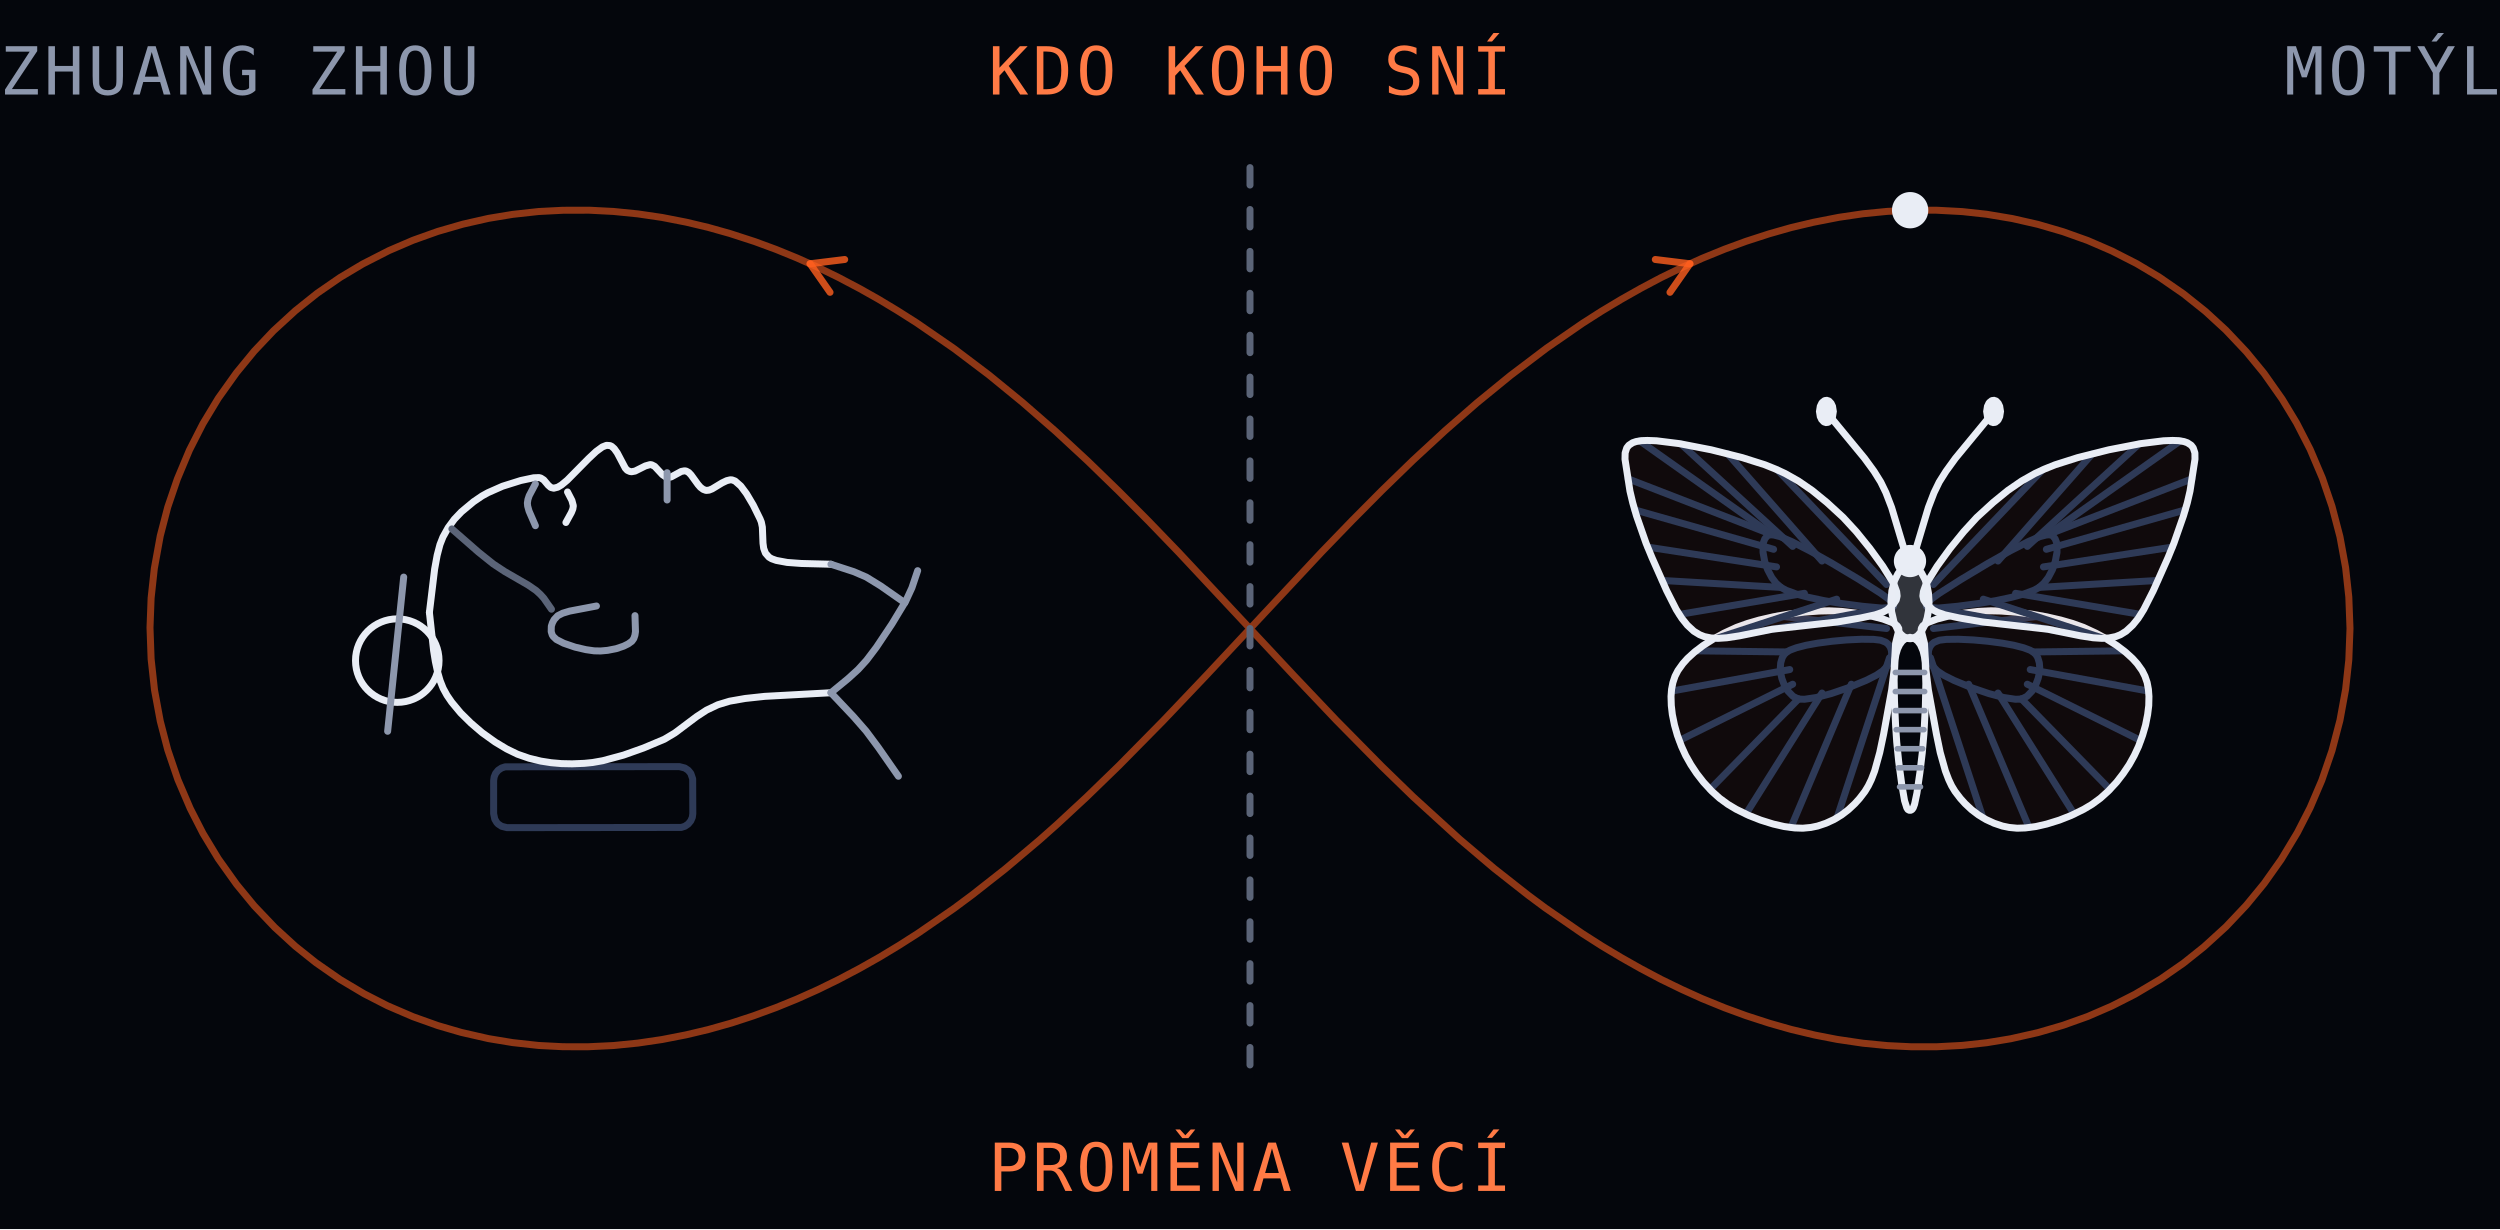
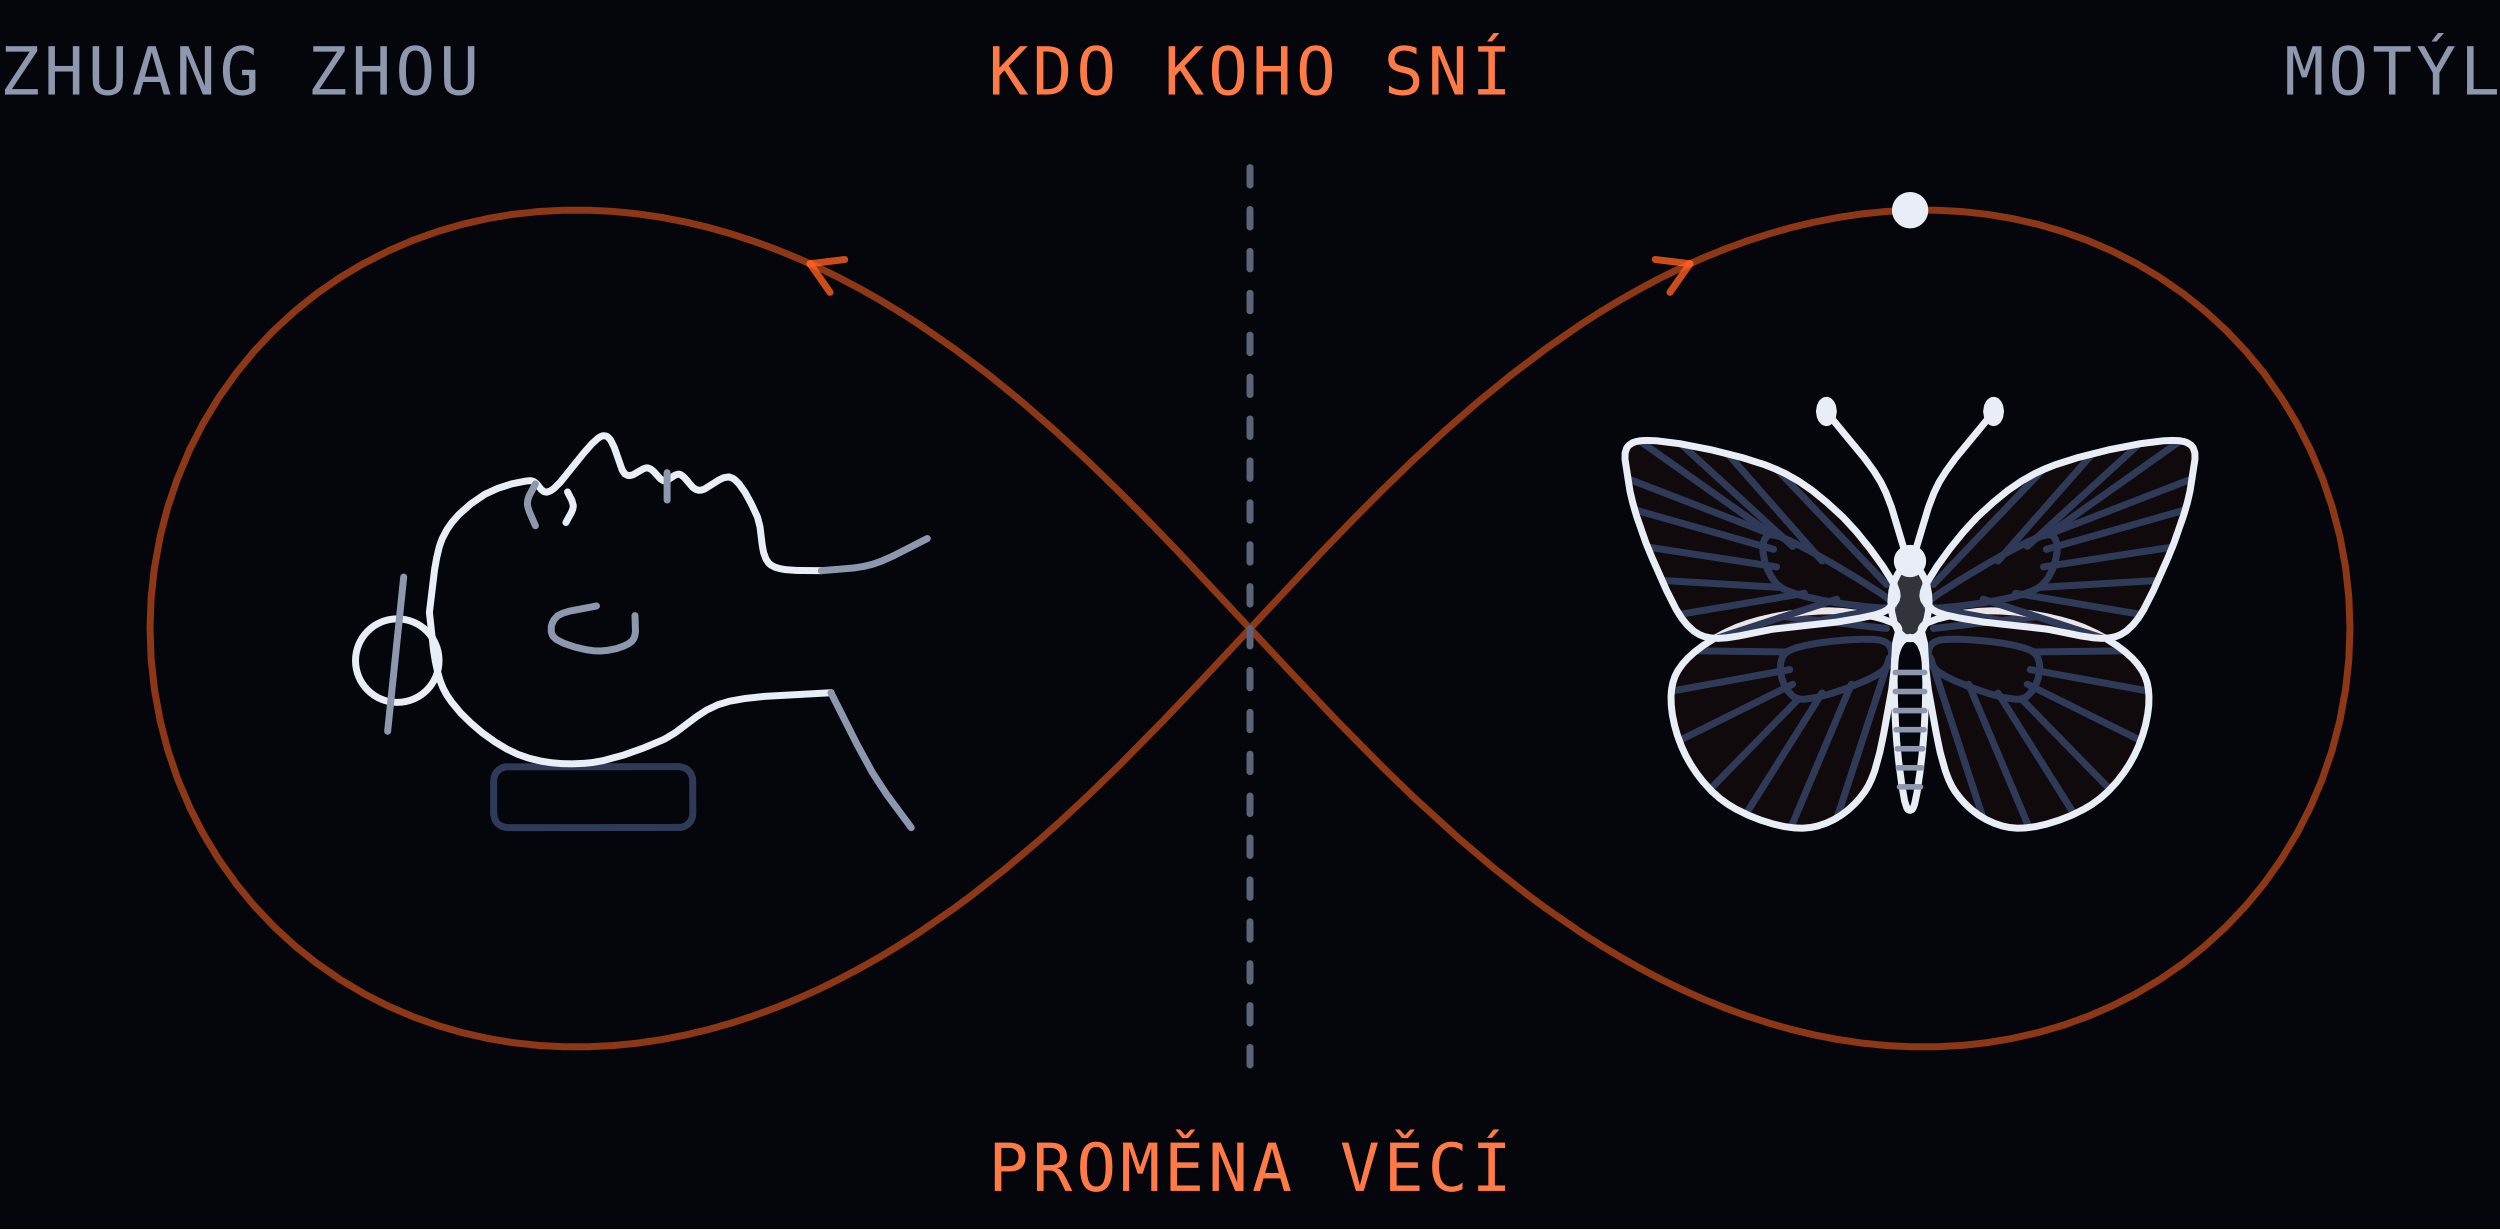
<svg xmlns="http://www.w3.org/2000/svg" width="358" height="176" viewBox="0 0 358 176" font-family="'JetBrains Mono', ui-monospace, monospace">
  <rect width="358" height="176" fill="#04060C" />
  <path d="M336.52 90L336.35 94.5L335.89 98.72L335.08 103.15L333.94 107.5L332.48 111.75L330.81 115.66L328.99 119.22L326.67 123.07L324.21 126.54L321.67 129.63L318.75 132.72L315.61 135.58L312.68 137.92L309.4 140.2L305.74 142.37L302.4 144.07L298.96 145.56L295.43 146.82L291.83 147.87L287.93 148.75L284.48 149.32L281 149.7L277.26 149.9L273.76 149.9L270.26 149.73L266.78 149.39L263.07 148.84L259.88 148.22L256.48 147.41L253.35 146.52L250.02 145.44L246.97 144.32L243.73 143L240.77 141.66L237.85 140.24L234.98 138.72L232.15 137.12L229.36 135.45L226.62 133.7L221.28 130.01L218.87 128.22L213.96 124.36L209 120.15L202.35 114.09L197.87 109.74L191.37 103.15L185.18 96.63L168.79 79.1L164.45 74.6L160.22 70.35L155.74 66L151.15 61.75L146.44 57.64L141.61 53.69L136.62 49.92L131.27 46.23L128.53 44.49L125.74 42.81L123.13 41.34L120.04 39.71L117.12 38.28L114.15 36.95L111.14 35.72L108.1 34.6L104.53 33.44L101.4 32.56L98.24 31.81L94.81 31.14L91.35 30.63L87.86 30.28L84.37 30.1L80.62 30.11L77.12 30.29L73.4 30.7L69.95 31.27L66.29 32.1L62.69 33.14L59.16 34.4L55.71 35.88L51.93 37.81L48.71 39.73L45.42 42L42.29 44.5L39.16 47.37L36.41 50.28L33.87 53.37L31.26 57.03L29.06 60.67L27.13 64.45L25.39 68.6L24.02 72.62L22.95 76.73L22.1 81.4L21.64 85.63L21.48 89.88L21.64 94.37L22.13 98.84L22.95 103.27L24.02 107.38L25.47 111.64L27.24 115.77L29.06 119.33L31.26 122.97L33.87 126.63L36.41 129.72L39.34 132.8L42.29 135.5L45.22 137.84L48.71 140.27L52.14 142.31L55.48 144.02L59.16 145.6L62.69 146.86L66.05 147.84L69.95 148.73L73.4 149.3L77.12 149.71L80.62 149.89L84.12 149.9L87.86 149.72L91.35 149.37L94.81 148.86L98.24 148.19L101.4 147.44L104.77 146.49L107.86 145.48L111.14 144.28L114.15 143.05L117.12 141.72L120.04 140.29L123.13 138.66L125.96 137.06L128.74 135.38L131.48 133.63L136.62 130.08L139.23 128.14L143.95 124.43L148.91 120.24L151.34 118.08L155.56 114.17L160.22 109.65L166.54 103.24L172.74 96.72L189.3 79.01L193.64 74.52L197.87 70.26L202.35 65.91L206.94 61.67L211.46 57.72L216.3 53.77L221.48 49.85L226.62 46.3L229.36 44.55L232.15 42.88L234.98 41.28L237.85 39.76L240.77 38.34L243.73 37L246.97 35.68L250.02 34.56L253.35 33.48L256.48 32.59L259.64 31.84L263.32 31.12L266.78 30.61L270.26 30.27L273.76 30.1L277.26 30.1L281 30.3L284.48 30.68L288.18 31.3L291.83 32.13L295.43 33.18L298.96 34.44L302.4 35.93L305.97 37.75L309.19 39.67L312.68 42.08L315.81 44.58L318.75 47.28L321.67 50.37L324.21 53.46L326.8 57.14L328.87 60.56L330.81 64.34L332.57 68.48L333.94 72.5L335.08 76.85L335.89 81.28L336.35 85.5L336.52 90Z" fill="none" stroke="#FF5F1F" stroke-opacity="0.55" stroke-width="1" stroke-linecap="round" stroke-linejoin="round" />
  <line x1="242" y1="37.77" x2="239.14" y2="41.86" fill="none" stroke="#FF5F1F" stroke-opacity="0.8" stroke-width="1" stroke-linecap="round" stroke-linejoin="round" />
  <line x1="242" y1="37.77" x2="237.04" y2="37.16" fill="none" stroke="#FF5F1F" stroke-opacity="0.8" stroke-width="1" stroke-linecap="round" stroke-linejoin="round" />
  <line x1="116" y1="37.77" x2="120.96" y2="37.16" fill="none" stroke="#FF5F1F" stroke-opacity="0.8" stroke-width="1" stroke-linecap="round" stroke-linejoin="round" />
  <line x1="116" y1="37.77" x2="118.86" y2="41.86" fill="none" stroke="#FF5F1F" stroke-opacity="0.8" stroke-width="1" stroke-linecap="round" stroke-linejoin="round" />
  <line x1="179" y1="24" x2="179" y2="26.5" fill="none" stroke="#5B6478" stroke-width="1" stroke-linecap="round" stroke-linejoin="round" />
  <line x1="179" y1="30" x2="179" y2="32.5" fill="none" stroke="#5B6478" stroke-width="1" stroke-linecap="round" stroke-linejoin="round" />
  <line x1="179" y1="36" x2="179" y2="38.5" fill="none" stroke="#5B6478" stroke-width="1" stroke-linecap="round" stroke-linejoin="round" />
  <line x1="179" y1="42" x2="179" y2="44.5" fill="none" stroke="#5B6478" stroke-width="1" stroke-linecap="round" stroke-linejoin="round" />
  <line x1="179" y1="48" x2="179" y2="50.5" fill="none" stroke="#5B6478" stroke-width="1" stroke-linecap="round" stroke-linejoin="round" />
  <line x1="179" y1="54" x2="179" y2="56.5" fill="none" stroke="#5B6478" stroke-width="1" stroke-linecap="round" stroke-linejoin="round" />
  <line x1="179" y1="60" x2="179" y2="62.5" fill="none" stroke="#5B6478" stroke-width="1" stroke-linecap="round" stroke-linejoin="round" />
  <line x1="179" y1="66" x2="179" y2="68.5" fill="none" stroke="#5B6478" stroke-width="1" stroke-linecap="round" stroke-linejoin="round" />
  <line x1="179" y1="72" x2="179" y2="74.5" fill="none" stroke="#5B6478" stroke-width="1" stroke-linecap="round" stroke-linejoin="round" />
  <line x1="179" y1="78" x2="179" y2="80.5" fill="none" stroke="#5B6478" stroke-width="1" stroke-linecap="round" stroke-linejoin="round" />
  <line x1="179" y1="84" x2="179" y2="86.5" fill="none" stroke="#5B6478" stroke-width="1" stroke-linecap="round" stroke-linejoin="round" />
  <line x1="179" y1="90" x2="179" y2="92.5" fill="none" stroke="#5B6478" stroke-width="1" stroke-linecap="round" stroke-linejoin="round" />
  <line x1="179" y1="96" x2="179" y2="98.5" fill="none" stroke="#5B6478" stroke-width="1" stroke-linecap="round" stroke-linejoin="round" />
  <line x1="179" y1="102" x2="179" y2="104.5" fill="none" stroke="#5B6478" stroke-width="1" stroke-linecap="round" stroke-linejoin="round" />
  <line x1="179" y1="108" x2="179" y2="110.5" fill="none" stroke="#5B6478" stroke-width="1" stroke-linecap="round" stroke-linejoin="round" />
  <line x1="179" y1="114" x2="179" y2="116.5" fill="none" stroke="#5B6478" stroke-width="1" stroke-linecap="round" stroke-linejoin="round" />
  <line x1="179" y1="120" x2="179" y2="122.5" fill="none" stroke="#5B6478" stroke-width="1" stroke-linecap="round" stroke-linejoin="round" />
  <line x1="179" y1="126" x2="179" y2="128.5" fill="none" stroke="#5B6478" stroke-width="1" stroke-linecap="round" stroke-linejoin="round" />
  <line x1="179" y1="132" x2="179" y2="134.5" fill="none" stroke="#5B6478" stroke-width="1" stroke-linecap="round" stroke-linejoin="round" />
  <line x1="179" y1="138" x2="179" y2="140.5" fill="none" stroke="#5B6478" stroke-width="1" stroke-linecap="round" stroke-linejoin="round" />
  <line x1="179" y1="144" x2="179" y2="146.5" fill="none" stroke="#5B6478" stroke-width="1" stroke-linecap="round" stroke-linejoin="round" />
  <line x1="179" y1="150" x2="179" y2="152.5" fill="none" stroke="#5B6478" stroke-width="1" stroke-linecap="round" stroke-linejoin="round" />
  <circle cx="273.53" cy="30.1" r="2.6" fill="#E9EDF5" />
  <path d="M70.69 116.52L70.69 111.78L70.76 111.26L70.97 110.75L71.34 110.3L71.82 109.98L72.34 109.81L97.29 109.78L98.07 109.98L98.55 110.3L98.92 110.75L99.19 111.53L99.21 116.52L99.14 117.04L98.92 117.55L98.55 118L98.08 118.32L97.55 118.49L72.6 118.52L71.82 118.32L71.34 118L71.14 117.79L70.85 117.3L70.69 116.52Z" fill="none" stroke="#2E3A57" stroke-width="1" stroke-linecap="round" stroke-linejoin="round" />
-   <path d="M61.49 87.7L62.24 81.49L62.6 79.52L63 77.99L63.43 76.9L64.18 75.55L65.06 74.36L66.08 73.29L67.81 71.85L69.03 71.02L69.86 70.56L71.96 69.63L74.57 68.81L76.41 68.42L77.19 68.39L77.45 68.46L77.87 68.73L78.51 69.49L78.88 69.81L79.3 69.91L79.86 69.77L80.4 69.45L81.23 68.76L84.29 65.66L85.37 64.65L86.26 64L86.85 63.77L87.36 63.81L87.59 63.92L87.96 64.25L88.39 64.85L89.55 67.05L89.83 67.35L90.21 67.52L90.45 67.55L90.94 67.46L92.42 66.72L93.1 66.53L93.32 66.56L93.75 66.78L94.86 67.97L95.44 68.36L95.66 68.39L96.12 68.29L97.56 67.51L98.04 67.42L98.27 67.46L98.63 67.66L98.96 68.01L99.96 69.39L100.31 69.79L100.7 70.08L101.11 70.23L101.53 70.19L101.98 70.01L103.4 69.15L104.07 68.83L104.57 68.71L104.82 68.72L105.26 68.88L106.08 69.6L106.9 70.7L107.87 72.34L108.84 74.31L109.02 74.76L109.17 75.49L109.26 77.78L109.36 78.53L109.61 79.21L110.11 79.78L110.49 80.01L111.16 80.25L112.72 80.54L114.75 80.69L118.99 80.8" fill="none" stroke="#E9EDF5" stroke-width="1" stroke-linecap="round" stroke-linejoin="round" />
+   <path d="M61.49 87.7L62.24 81.5L62.55 79.79L62.92 78.25L63.31 77.16L64.03 75.79L64.75 74.77L65.72 73.67L67.43 72.15L69.43 70.78L71.26 69.94L73.28 69.29L75.24 68.9L75.91 68.83L76.19 68.87L76.44 68.96L76.84 69.26L77.48 70.07L77.86 70.39L78.27 70.48L78.78 70.32L79.33 69.95L80.24 69.04L83.64 64.82L84.77 63.54L85.63 62.76L86.01 62.52L86.36 62.39L86.85 62.45L87.06 62.59L87.44 63.01L87.97 64.09L89.1 67.31L89.48 67.87L89.92 68.09L90.17 68.11L90.66 67.98L92.11 67.14L92.55 67L92.76 67L93.2 67.18L93.61 67.52L94.53 68.53L94.9 68.79L95.1 68.85L95.56 68.76L96.7 68.02L97.17 67.89L97.41 67.93L97.94 68.32L99.2 69.78L99.61 70.07L100.07 70.21L100.47 70.18L100.89 70.03L102.96 68.73L103.62 68.41L104.38 68.29L104.99 68.52L105.34 68.79L105.85 69.32L106.67 70.47L107.54 72.05L108.47 74.04L108.83 75.43L109.15 78.05L109.35 79.14L109.69 80.07L110.08 80.64L110.39 80.91L110.96 81.21L111.65 81.42L112.43 81.57L114.12 81.69L117.61 81.72" fill="none" stroke="#E9EDF5" stroke-width="1" stroke-linecap="round" stroke-linejoin="round" />
  <path d="M61.49 87.7L62.09 93.17L62.34 94.72L62.67 96.25L63.02 97.46L63.46 98.57L64.01 99.57L64.68 100.55L65.96 102.09L67.44 103.55L69.04 104.92L70.91 106.26L72.56 107.25L74.1 108L75.76 108.58L77.45 108.99L78.93 109.22L80.42 109.35L81.93 109.38L83.67 109.31L84.86 109.19L86.33 108.93L89.29 108.13L92.16 107.11L95.13 105.86L96.64 104.96L99.77 102.61L101.18 101.69L102.8 100.92L104.48 100.41L106.71 100.02L109.49 99.72L118.99 99.2" fill="none" stroke="#E9EDF5" stroke-width="1" stroke-linecap="round" stroke-linejoin="round" />
-   <path d="M64.71 75.74L68.52 79.07L70.62 80.75L72.27 81.84L75.63 83.78L76.77 84.56L77.38 85.12L77.87 85.66L78.97 87.24" fill="none" stroke="#5B6478" stroke-width="1" stroke-linecap="round" stroke-linejoin="round" />
-   <path d="M118.99 80.8L122.25 81.86L124.06 82.64L126.09 83.89L129.57 86.32" fill="none" stroke="#8D97AD" stroke-width="1" stroke-linecap="round" stroke-linejoin="round" />
-   <path d="M118.99 99.2L121.45 97.18L122.9 95.86L124.09 94.55L125.49 92.7L127.72 89.36L129.72 86.05L130.58 84.19L131.41 81.72" fill="none" stroke="#8D97AD" stroke-width="1" stroke-linecap="round" stroke-linejoin="round" />
-   <path d="M118.99 99.2L122.25 102.65L124.03 104.69L125.78 107.04L128.65 111.16" fill="none" stroke="#8D97AD" stroke-width="1" stroke-linecap="round" stroke-linejoin="round" />
+   <path d="M117.61 81.72L122.3 81.33L123.79 81.09L124.96 80.8L126.23 80.35L127.86 79.63L132.79 77.12" fill="none" stroke="#8D97AD" stroke-width="1" stroke-linecap="round" stroke-linejoin="round" />
+   <path d="M118.99 99.2L122.75 106.64L124.93 110.64L126.99 113.79L130.49 118.52" fill="none" stroke="#8D97AD" stroke-width="1" stroke-linecap="round" stroke-linejoin="round" />
  <path d="M85.41 86.78L81.58 87.51L80.58 87.81L79.87 88.17L79.35 88.73L79.11 89.18L78.95 89.66L78.93 90.44L79.08 90.92L79.22 91.14L79.68 91.58L80.72 92.11L82.35 92.67L83.9 93.03L85.08 93.2L86.01 93.22L87.01 93.13L88.24 92.89L89.3 92.53L89.97 92.2L90.49 91.82L90.76 91.44L90.92 90.97L91 90.45L90.93 88.16" fill="none" stroke="#8D97AD" stroke-width="1" stroke-linecap="round" stroke-linejoin="round" />
  <path d="M81.04 74.82L81.83 73.38L82.03 72.88L82.1 72.43L81.9 71.67L81.27 70.45" fill="none" stroke="#E9EDF5" stroke-width="1" stroke-linecap="round" stroke-linejoin="round" />
  <path d="M76.67 75.28L75.76 73.19L75.56 72.47L75.52 72.03L75.6 71.52L75.78 70.98L76.67 69.3" fill="none" stroke="#8D97AD" stroke-width="1" stroke-linecap="round" stroke-linejoin="round" />
  <line x1="95.53" y1="71.6" x2="95.53" y2="67.69" fill="none" stroke="#8D97AD" stroke-width="1" stroke-linecap="round" stroke-linejoin="round" />
  <circle cx="56.89" cy="94.6" r="5.98" fill="none" stroke="#E9EDF5" stroke-width="1" stroke-linecap="round" stroke-linejoin="round" />
  <line x1="55.51" y1="104.72" x2="57.81" y2="82.64" fill="none" stroke="#8D97AD" stroke-width="1" stroke-linecap="round" stroke-linejoin="round" />
  <path d="M270.99 89.16L269.65 88.65L267.71 88.15L265.71 87.79L263.7 87.55L261.93 87.47L260.5 87.5L258.35 87.66L256.06 87.95L253.97 88.32L251.93 88.79L250.24 89.28L248.68 89.84L246.9 90.66L245.35 91.51L243.87 92.45L242.63 93.4L241.65 94.29L240.98 95.04L240.28 96.02L239.86 96.84L239.56 97.74L239.37 98.7L239.29 99.72L239.33 101.04L239.48 102.33L239.79 103.84L240.2 105.29L240.79 106.88L241.39 108.19L242.13 109.5L242.98 110.78L243.93 112L245.13 113.3L246.25 114.31L247.44 115.18L248.63 115.89L250.43 116.77L252.13 117.44L253.92 118L255.49 118.36L256.99 118.56L258.16 118.6L259.31 118.49L260.28 118.29L261.47 117.89L262.62 117.36L263.71 116.7L264.69 115.95L265.61 115.09L266.29 114.34L267.06 113.33L267.55 112.52L267.98 111.63L268.45 110.4L269.18 107.76L269.73 105.15L270.89 98.77L271.23 95.93L271.45 92.11L271.91 90.24L271.9 89.99L271.68 89.61L270.99 89.16Z" fill="#FF5F1F" fill-opacity="0.05" />
  <path d="M269.31 91.68L268.31 91.56L266.59 91.54L264.41 91.64L262.34 91.83L260.29 92.1L258.64 92.4L257.24 92.76L256.33 93.1L255.84 93.38L255.49 93.73L255.23 94.15L255 94.91L254.94 95.63L255 96.39L255.16 97.15L255.52 98.11L256.02 98.95L256.76 99.71L257.4 100.04L257.79 100.12L258.44 100.13L260.11 99.88L262.23 99.32L264.69 98.48L267.23 97.43L268.68 96.7L269.6 96.08L270.17 95.48L270.68 94.59L270.89 93.68L270.85 93.16L270.7 92.69L270.43 92.29L270.07 91.98L269.31 91.68Z" fill="none" stroke="#2E3A57" stroke-width="1" stroke-linecap="round" stroke-linejoin="round" />
  <line x1="270.15" y1="90" x2="254.59" y2="88.2" fill="none" stroke="#2E3A57" stroke-width="1" stroke-linecap="round" stroke-linejoin="round" />
  <line x1="255.87" y1="93.36" x2="242.87" y2="93.2" fill="none" stroke="#2E3A57" stroke-width="1" stroke-linecap="round" stroke-linejoin="round" />
  <line x1="256.29" y1="95.88" x2="239.34" y2="98.97" fill="none" stroke="#2E3A57" stroke-width="1" stroke-linecap="round" stroke-linejoin="round" />
  <line x1="256.71" y1="97.98" x2="240.46" y2="106.05" fill="none" stroke="#2E3A57" stroke-width="1" stroke-linecap="round" stroke-linejoin="round" />
  <line x1="257.55" y1="100.08" x2="244.87" y2="113.05" fill="none" stroke="#2E3A57" stroke-width="1" stroke-linecap="round" stroke-linejoin="round" />
  <line x1="260.91" y1="99.24" x2="250.01" y2="116.58" fill="none" stroke="#2E3A57" stroke-width="1" stroke-linecap="round" stroke-linejoin="round" />
  <line x1="265.11" y1="97.98" x2="256.45" y2="118.51" fill="none" stroke="#2E3A57" stroke-width="1" stroke-linecap="round" stroke-linejoin="round" />
  <line x1="270.57" y1="94.2" x2="263.06" y2="117.11" fill="none" stroke="#2E3A57" stroke-width="1" stroke-linecap="round" stroke-linejoin="round" />
  <path d="M270.99 89.16L269.65 88.65L267.71 88.15L265.71 87.79L263.7 87.55L261.93 87.47L260.5 87.5L258.35 87.66L256.06 87.95L253.97 88.32L251.93 88.79L250.24 89.28L248.68 89.84L246.9 90.66L245.35 91.51L243.87 92.45L242.63 93.4L241.65 94.29L240.98 95.04L240.28 96.02L239.86 96.84L239.56 97.74L239.37 98.7L239.29 99.72L239.33 101.04L239.48 102.33L239.79 103.84L240.2 105.29L240.79 106.88L241.39 108.19L242.13 109.5L242.98 110.78L243.93 112L245.13 113.3L246.25 114.31L247.44 115.18L248.63 115.89L250.43 116.77L252.13 117.44L253.92 118L255.49 118.36L256.99 118.56L258.16 118.6L259.31 118.49L260.28 118.29L261.47 117.89L262.62 117.36L263.71 116.7L264.69 115.95L265.61 115.09L266.29 114.34L267.06 113.33L267.55 112.52L267.98 111.63L268.45 110.4L269.18 107.76L269.73 105.15L270.89 98.77L271.23 95.93L271.45 92.11L271.91 90.24L271.9 89.99L271.68 89.61L270.99 89.16Z" fill="none" stroke="#E9EDF5" stroke-width="1" stroke-linecap="round" stroke-linejoin="round" />
  <path d="M270.99 83.28L269.61 81.07L267.78 78.55L265.82 76.13L263.95 74.1L261.61 71.95L259.5 70.23L257.52 68.87L255.64 67.81L254.25 67.17L252.74 66.56L249.49 65.53L245.04 64.41L240.5 63.53L237.21 63.12L235.91 63.07L235.07 63.1L234.29 63.23L233.79 63.4L233.25 63.76L232.95 64.14L232.72 64.86L232.7 65.76L233.41 70.33L233.81 72.01L234.34 73.85L235.72 77.8L236.57 79.86L238.66 84.57L240.04 87.29L240.85 88.56L241.63 89.53L242.56 90.39L243.38 90.89L244.06 91.16L245.04 91.36L246.06 91.41L247.28 91.33L249.06 91.06L253.76 90.11L263.07 89.07L266.47 88.49L268.53 88.04L269.58 87.68L270.21 87.35L271.14 86.51L271.54 85.92L271.67 85.35L271.6 84.72L271.31 83.92L270.99 83.28Z" fill="#FF5F1F" fill-opacity="0.05" />
  <path d="M269.31 84.96L266.18 82.96L262.35 80.67L259.16 78.88L256.54 77.54L254.92 76.85L253.79 76.56L253.28 76.63L253.06 76.76L252.72 77.16L252.54 77.63L252.46 78.07L252.47 79.11L252.7 80.38L253.12 81.57L253.72 82.71L254.34 83.52L255.06 84.14L255.78 84.53L257.24 85.07L258.99 85.54L261.2 86.01L263.77 86.43L266.72 86.82L269.41 87.07L270.64 87.04L270.95 86.97L271.14 86.83L271.17 86.65L270.94 86.25L270.41 85.76L269.31 84.96Z" fill="none" stroke="#2E3A57" stroke-width="1" stroke-linecap="round" stroke-linejoin="round" />
  <line x1="270.15" y1="83.7" x2="254.53" y2="67.29" fill="none" stroke="#2E3A57" stroke-width="1" stroke-linecap="round" stroke-linejoin="round" />
  <line x1="260.91" y1="80.34" x2="247.39" y2="64.97" fill="none" stroke="#2E3A57" stroke-width="1" stroke-linecap="round" stroke-linejoin="round" />
  <line x1="256.71" y1="78.24" x2="240.71" y2="63.57" fill="none" stroke="#2E3A57" stroke-width="1" stroke-linecap="round" stroke-linejoin="round" />
  <line x1="253.77" y1="76.56" x2="234.8" y2="63.13" fill="none" stroke="#2E3A57" stroke-width="1" stroke-linecap="round" stroke-linejoin="round" />
  <line x1="253.77" y1="76.56" x2="233.14" y2="68.57" fill="none" stroke="#2E3A57" stroke-width="1" stroke-linecap="round" stroke-linejoin="round" />
  <line x1="253.98" y1="78.66" x2="234.09" y2="73.01" fill="none" stroke="#2E3A57" stroke-width="1" stroke-linecap="round" stroke-linejoin="round" />
  <line x1="254.4" y1="81.18" x2="235.94" y2="78.34" fill="none" stroke="#2E3A57" stroke-width="1" stroke-linecap="round" stroke-linejoin="round" />
  <line x1="255.03" y1="84.12" x2="238.02" y2="83.12" fill="none" stroke="#2E3A57" stroke-width="1" stroke-linecap="round" stroke-linejoin="round" />
  <line x1="258.39" y1="84.96" x2="240.46" y2="87.99" fill="none" stroke="#2E3A57" stroke-width="1" stroke-linecap="round" stroke-linejoin="round" />
  <line x1="263.01" y1="85.8" x2="245.83" y2="91.41" fill="none" stroke="#2E3A57" stroke-width="1" stroke-linecap="round" stroke-linejoin="round" />
  <line x1="270.15" y1="87.06" x2="252.52" y2="90.33" fill="none" stroke="#2E3A57" stroke-width="1" stroke-linecap="round" stroke-linejoin="round" />
  <path d="M270.99 83.28L269.61 81.07L267.78 78.55L265.82 76.13L263.95 74.1L261.61 71.95L259.5 70.23L257.52 68.87L255.64 67.81L254.25 67.17L252.74 66.56L249.49 65.53L245.04 64.41L240.5 63.53L237.21 63.12L235.91 63.07L235.07 63.1L234.29 63.23L233.79 63.4L233.25 63.76L232.95 64.14L232.72 64.86L232.7 65.76L233.41 70.33L233.81 72.01L234.34 73.85L235.72 77.8L236.57 79.86L238.66 84.57L240.04 87.29L240.85 88.56L241.63 89.53L242.56 90.39L243.38 90.89L244.06 91.16L245.04 91.36L246.06 91.41L247.28 91.33L249.06 91.06L253.76 90.11L263.07 89.07L266.47 88.49L268.53 88.04L269.58 87.68L270.21 87.35L271.14 86.51L271.54 85.92L271.67 85.35L271.6 84.72L271.31 83.92L270.99 83.28Z" fill="none" stroke="#E9EDF5" stroke-width="1" stroke-linecap="round" stroke-linejoin="round" />
  <path d="M272.67 78.66L270.88 72.68L270.06 70.54L269.32 69.02L268.36 67.48L267 65.62L262.17 59.76" fill="none" stroke="#E9EDF5" stroke-width="1" stroke-linecap="round" stroke-linejoin="round" />
  <path d="M263.04 58.92L262.9 59.8L262.64 60.35L262.47 60.57L262.07 60.89L261.85 60.97L261.44 61.02L261.02 60.89L260.81 60.75L260.44 60.35L260.18 59.8L260.04 58.92L260.18 58.04L260.44 57.49L260.61 57.27L261.02 56.95L261.23 56.87L261.64 56.82L262.07 56.95L262.28 57.09L262.64 57.49L262.9 58.04L263.04 58.92Z" fill="#E9EDF5" />
  <path d="M276.03 89.16L277.37 88.65L279.32 88.15L281.31 87.79L283.32 87.55L285.09 87.47L286.53 87.5L288.67 87.66L290.97 87.95L293.05 88.32L295.09 88.79L296.79 89.28L298.35 89.84L300.12 90.66L301.68 91.51L303.15 92.45L304.39 93.4L305.37 94.29L306.05 95.04L306.75 96.02L307.16 96.84L307.47 97.74L307.65 98.7L307.73 99.72L307.7 101.04L307.54 102.33L307.24 103.84L306.82 105.29L306.24 106.88L305.63 108.19L304.9 109.5L304.04 110.78L303.1 112L301.89 113.3L300.77 114.31L299.58 115.18L298.39 115.89L296.6 116.77L294.9 117.44L293.1 118L291.54 118.36L290.04 118.56L288.86 118.6L287.72 118.49L286.75 118.29L285.56 117.89L284.41 117.36L283.32 116.7L282.33 115.95L281.41 115.09L280.73 114.34L279.96 113.33L279.47 112.52L279.05 111.63L278.58 110.4L277.84 107.76L277.3 105.15L276.14 98.77L275.8 95.93L275.58 92.11L275.11 90.24L275.13 89.99L275.35 89.61L276.03 89.16Z" fill="#FF5F1F" fill-opacity="0.05" />
  <path d="M277.71 91.68L278.71 91.56L280.44 91.54L282.61 91.64L284.68 91.83L286.73 92.1L288.38 92.4L289.78 92.76L290.69 93.1L291.18 93.38L291.54 93.73L291.8 94.15L292.03 94.91L292.09 95.63L292.03 96.39L291.86 97.15L291.5 98.11L291 98.95L290.27 99.71L289.62 100.04L289.23 100.12L288.58 100.13L286.91 99.88L284.8 99.32L282.34 98.48L279.8 97.43L278.35 96.7L277.43 96.08L276.85 95.48L276.34 94.59L276.14 93.68L276.17 93.16L276.33 92.69L276.59 92.29L276.96 91.98L277.71 91.68Z" fill="none" stroke="#2E3A57" stroke-width="1" stroke-linecap="round" stroke-linejoin="round" />
  <line x1="276.87" y1="90" x2="292.43" y2="88.2" fill="none" stroke="#2E3A57" stroke-width="1" stroke-linecap="round" stroke-linejoin="round" />
  <line x1="291.15" y1="93.36" x2="304.15" y2="93.2" fill="none" stroke="#2E3A57" stroke-width="1" stroke-linecap="round" stroke-linejoin="round" />
  <line x1="290.73" y1="95.88" x2="307.68" y2="98.97" fill="none" stroke="#2E3A57" stroke-width="1" stroke-linecap="round" stroke-linejoin="round" />
  <line x1="290.31" y1="97.98" x2="306.56" y2="106.05" fill="none" stroke="#2E3A57" stroke-width="1" stroke-linecap="round" stroke-linejoin="round" />
  <line x1="289.47" y1="100.08" x2="302.15" y2="113.05" fill="none" stroke="#2E3A57" stroke-width="1" stroke-linecap="round" stroke-linejoin="round" />
  <line x1="286.11" y1="99.24" x2="297.02" y2="116.58" fill="none" stroke="#2E3A57" stroke-width="1" stroke-linecap="round" stroke-linejoin="round" />
  <line x1="281.91" y1="97.98" x2="290.57" y2="118.51" fill="none" stroke="#2E3A57" stroke-width="1" stroke-linecap="round" stroke-linejoin="round" />
  <line x1="276.45" y1="94.2" x2="283.96" y2="117.11" fill="none" stroke="#2E3A57" stroke-width="1" stroke-linecap="round" stroke-linejoin="round" />
  <path d="M276.03 89.16L277.37 88.65L279.32 88.15L281.31 87.79L283.32 87.55L285.09 87.47L286.53 87.5L288.67 87.66L290.97 87.95L293.05 88.32L295.09 88.79L296.79 89.28L298.35 89.84L300.12 90.66L301.68 91.51L303.15 92.45L304.39 93.4L305.37 94.29L306.05 95.04L306.75 96.02L307.16 96.84L307.47 97.74L307.65 98.7L307.73 99.72L307.7 101.04L307.54 102.33L307.24 103.84L306.82 105.29L306.24 106.88L305.63 108.19L304.9 109.5L304.04 110.78L303.1 112L301.89 113.3L300.77 114.31L299.58 115.18L298.39 115.89L296.6 116.77L294.9 117.44L293.1 118L291.54 118.36L290.04 118.56L288.86 118.6L287.72 118.49L286.75 118.29L285.56 117.89L284.41 117.36L283.32 116.7L282.33 115.95L281.41 115.09L280.73 114.34L279.96 113.33L279.47 112.52L279.05 111.63L278.58 110.4L277.84 107.76L277.3 105.15L276.14 98.77L275.8 95.93L275.58 92.11L275.11 90.24L275.13 89.99L275.35 89.61L276.03 89.16Z" fill="none" stroke="#E9EDF5" stroke-width="1" stroke-linecap="round" stroke-linejoin="round" />
  <path d="M276.03 83.28L277.41 81.07L279.24 78.55L281.21 76.13L283.07 74.1L285.42 71.95L287.53 70.23L289.51 68.87L291.39 67.81L292.77 67.17L294.29 66.56L297.53 65.53L301.99 64.41L306.53 63.53L309.82 63.12L311.11 63.07L311.96 63.1L312.74 63.23L313.23 63.4L313.78 63.76L314.07 64.14L314.31 64.86L314.32 65.76L313.61 70.33L313.22 72.01L312.68 73.85L311.3 77.8L310.46 79.86L308.36 84.57L306.98 87.29L306.18 88.56L305.39 89.53L304.46 90.39L303.65 90.89L302.97 91.16L301.98 91.36L300.97 91.41L299.74 91.33L297.97 91.06L293.26 90.11L283.96 89.07L280.56 88.49L278.49 88.04L277.45 87.68L276.82 87.35L275.89 86.51L275.48 85.92L275.35 85.35L275.43 84.72L275.71 83.92L276.03 83.28Z" fill="#FF5F1F" fill-opacity="0.05" />
  <path d="M277.71 84.96L280.85 82.96L284.67 80.67L287.86 78.88L290.48 77.54L292.1 76.85L293.23 76.56L293.75 76.63L293.97 76.76L294.3 77.16L294.48 77.63L294.56 78.07L294.56 79.11L294.32 80.38L293.91 81.57L293.31 82.71L292.68 83.52L291.97 84.14L291.24 84.53L289.79 85.07L288.03 85.54L285.82 86.01L283.26 86.43L280.3 86.82L277.62 87.07L276.38 87.04L276.08 86.97L275.89 86.83L275.85 86.65L276.09 86.25L276.61 85.76L277.71 84.96Z" fill="none" stroke="#2E3A57" stroke-width="1" stroke-linecap="round" stroke-linejoin="round" />
  <line x1="276.87" y1="83.7" x2="292.49" y2="67.29" fill="none" stroke="#2E3A57" stroke-width="1" stroke-linecap="round" stroke-linejoin="round" />
  <line x1="286.11" y1="80.34" x2="299.64" y2="64.97" fill="none" stroke="#2E3A57" stroke-width="1" stroke-linecap="round" stroke-linejoin="round" />
  <line x1="290.31" y1="78.24" x2="306.32" y2="63.57" fill="none" stroke="#2E3A57" stroke-width="1" stroke-linecap="round" stroke-linejoin="round" />
  <line x1="293.25" y1="76.56" x2="312.22" y2="63.13" fill="none" stroke="#2E3A57" stroke-width="1" stroke-linecap="round" stroke-linejoin="round" />
  <line x1="293.25" y1="76.56" x2="313.89" y2="68.57" fill="none" stroke="#2E3A57" stroke-width="1" stroke-linecap="round" stroke-linejoin="round" />
  <line x1="293.04" y1="78.66" x2="312.94" y2="73.01" fill="none" stroke="#2E3A57" stroke-width="1" stroke-linecap="round" stroke-linejoin="round" />
  <line x1="292.62" y1="81.18" x2="311.09" y2="78.34" fill="none" stroke="#2E3A57" stroke-width="1" stroke-linecap="round" stroke-linejoin="round" />
  <line x1="291.99" y1="84.12" x2="309.01" y2="83.12" fill="none" stroke="#2E3A57" stroke-width="1" stroke-linecap="round" stroke-linejoin="round" />
  <line x1="288.63" y1="84.96" x2="306.56" y2="87.99" fill="none" stroke="#2E3A57" stroke-width="1" stroke-linecap="round" stroke-linejoin="round" />
  <line x1="284.01" y1="85.8" x2="301.2" y2="91.41" fill="none" stroke="#2E3A57" stroke-width="1" stroke-linecap="round" stroke-linejoin="round" />
  <line x1="276.87" y1="87.06" x2="294.5" y2="90.33" fill="none" stroke="#2E3A57" stroke-width="1" stroke-linecap="round" stroke-linejoin="round" />
  <path d="M276.03 83.28L277.41 81.07L279.24 78.55L281.21 76.13L283.07 74.1L285.42 71.95L287.53 70.23L289.51 68.87L291.39 67.81L292.77 67.17L294.29 66.56L297.53 65.53L301.99 64.41L306.53 63.53L309.82 63.12L311.11 63.07L311.96 63.1L312.74 63.23L313.23 63.4L313.78 63.76L314.07 64.14L314.31 64.86L314.32 65.76L313.61 70.33L313.22 72.01L312.68 73.85L311.3 77.8L310.46 79.86L308.36 84.57L306.98 87.29L306.18 88.56L305.39 89.53L304.46 90.39L303.65 90.89L302.97 91.16L301.98 91.36L300.97 91.41L299.74 91.33L297.97 91.06L293.26 90.11L283.96 89.07L280.56 88.49L278.49 88.04L277.45 87.68L276.82 87.35L275.89 86.51L275.48 85.92L275.35 85.35L275.43 84.72L275.71 83.92L276.03 83.28Z" fill="none" stroke="#E9EDF5" stroke-width="1" stroke-linecap="round" stroke-linejoin="round" />
  <path d="M274.35 78.66L276.14 72.68L276.96 70.54L277.7 69.02L278.67 67.48L280.02 65.62L284.85 59.76" fill="none" stroke="#E9EDF5" stroke-width="1" stroke-linecap="round" stroke-linejoin="round" />
  <path d="M286.98 58.92L286.84 59.8L286.58 60.35L286.41 60.57L286.01 60.89L285.79 60.97L285.38 61.02L284.96 60.89L284.75 60.75L284.38 60.35L284.12 59.8L283.98 58.92L284.12 58.04L284.38 57.49L284.55 57.27L284.96 56.95L285.17 56.87L285.58 56.82L286.01 56.95L286.22 57.09L286.58 57.49L286.84 58.04L286.98 58.92Z" fill="#E9EDF5" />
  <circle cx="273.51" cy="80.34" r="2.31" fill="#E9EDF5" />
  <path d="M276.24 86.22L276.16 87.48L275.97 88.49L275.67 89.44L275.15 90.42L274.57 91.06L273.96 91.4L273.56 91.47L273.16 91.43L272.55 91.13L272.15 90.77L271.78 90.28L271.23 89.1L270.88 87.6L270.78 86.1L270.92 84.58L271.31 83.11L271.78 82.16L272.15 81.67L272.55 81.31L273.16 81.01L273.56 80.97L273.96 81.04L274.57 81.38L275.15 82.02L275.67 83L275.97 83.95L276.16 84.96L276.24 86.22Z" fill="#E9EDF5" fill-opacity="0.2" />
  <path d="M276.24 86.22L276.16 87.48L275.97 88.49L275.67 89.44L275.15 90.42L274.57 91.06L273.96 91.4L273.56 91.47L273.16 91.43L272.55 91.13L272.15 90.77L271.78 90.28L271.23 89.1L270.88 87.6L270.78 86.1L270.92 84.58L271.31 83.11L271.78 82.16L272.15 81.67L272.55 81.31L273.16 81.01L273.56 80.97L273.96 81.04L274.57 81.38L275.15 82.02L275.67 83L275.97 83.95L276.16 84.96L276.24 86.22Z" fill="none" stroke="#E9EDF5" stroke-width="1" stroke-linecap="round" stroke-linejoin="round" />
  <path d="M273.51 91.26L274.16 91.44L274.61 91.79L275 92.31L275.38 93.19L275.59 94.08L275.69 94.89L275.78 97.92L275.71 101.16L275.51 105.05L275.27 107.79L274.93 110.64L274.5 113.59L274.17 115.16L273.98 115.67L273.81 115.92L273.61 116.03L273.41 116.03L273.21 115.92L273.05 115.67L272.73 114.65L272.32 112.26L271.89 109.04L271.61 106.28L271.45 103.9L271.29 100.38L271.24 97.36L271.37 94.5L271.49 93.76L271.73 92.94L272.03 92.31L272.41 91.79L272.87 91.44L273.51 91.26Z" fill="none" stroke="#E9EDF5" stroke-width="1" stroke-linecap="round" stroke-linejoin="round" />
  <line x1="271.41" y1="96.3" x2="275.61" y2="96.3" fill="none" stroke="#8D97AD" stroke-width="0.8" stroke-linecap="round" stroke-linejoin="round" />
  <line x1="271.41" y1="99.03" x2="275.61" y2="99.03" fill="none" stroke="#8D97AD" stroke-width="0.8" stroke-linecap="round" stroke-linejoin="round" />
  <line x1="271.41" y1="101.76" x2="275.61" y2="101.76" fill="none" stroke="#8D97AD" stroke-width="0.8" stroke-linecap="round" stroke-linejoin="round" />
  <line x1="271.53" y1="104.49" x2="275.5" y2="104.49" fill="none" stroke="#8D97AD" stroke-width="0.8" stroke-linecap="round" stroke-linejoin="round" />
  <line x1="271.69" y1="107.22" x2="275.33" y2="107.22" fill="none" stroke="#8D97AD" stroke-width="0.8" stroke-linecap="round" stroke-linejoin="round" />
  <line x1="271.85" y1="109.95" x2="275.17" y2="109.95" fill="none" stroke="#8D97AD" stroke-width="0.8" stroke-linecap="round" stroke-linejoin="round" />
  <line x1="272.02" y1="112.68" x2="275.01" y2="112.68" fill="none" stroke="#8D97AD" stroke-width="0.8" stroke-linecap="round" stroke-linejoin="round" />
  <text x="0" y="13.54" text-anchor="start" font-size="9.5" font-weight="500" letter-spacing="0.57" fill="#8D97AD">ZHUANG ZHOU</text>
  <text x="358" y="13.54" text-anchor="end" font-size="9.5" font-weight="500" letter-spacing="0.57" fill="#8D97AD">MOTÝL</text>
  <text x="179" y="13.54" text-anchor="middle" font-size="9.5" font-weight="500" letter-spacing="0.57" fill="#FF7A45">KDO KOHO SNÍ</text>
  <text x="179" y="170.54" text-anchor="middle" font-size="9.5" font-weight="500" letter-spacing="0.57" fill="#FF7A45">PROMĚNA VĚCÍ</text>
</svg>
